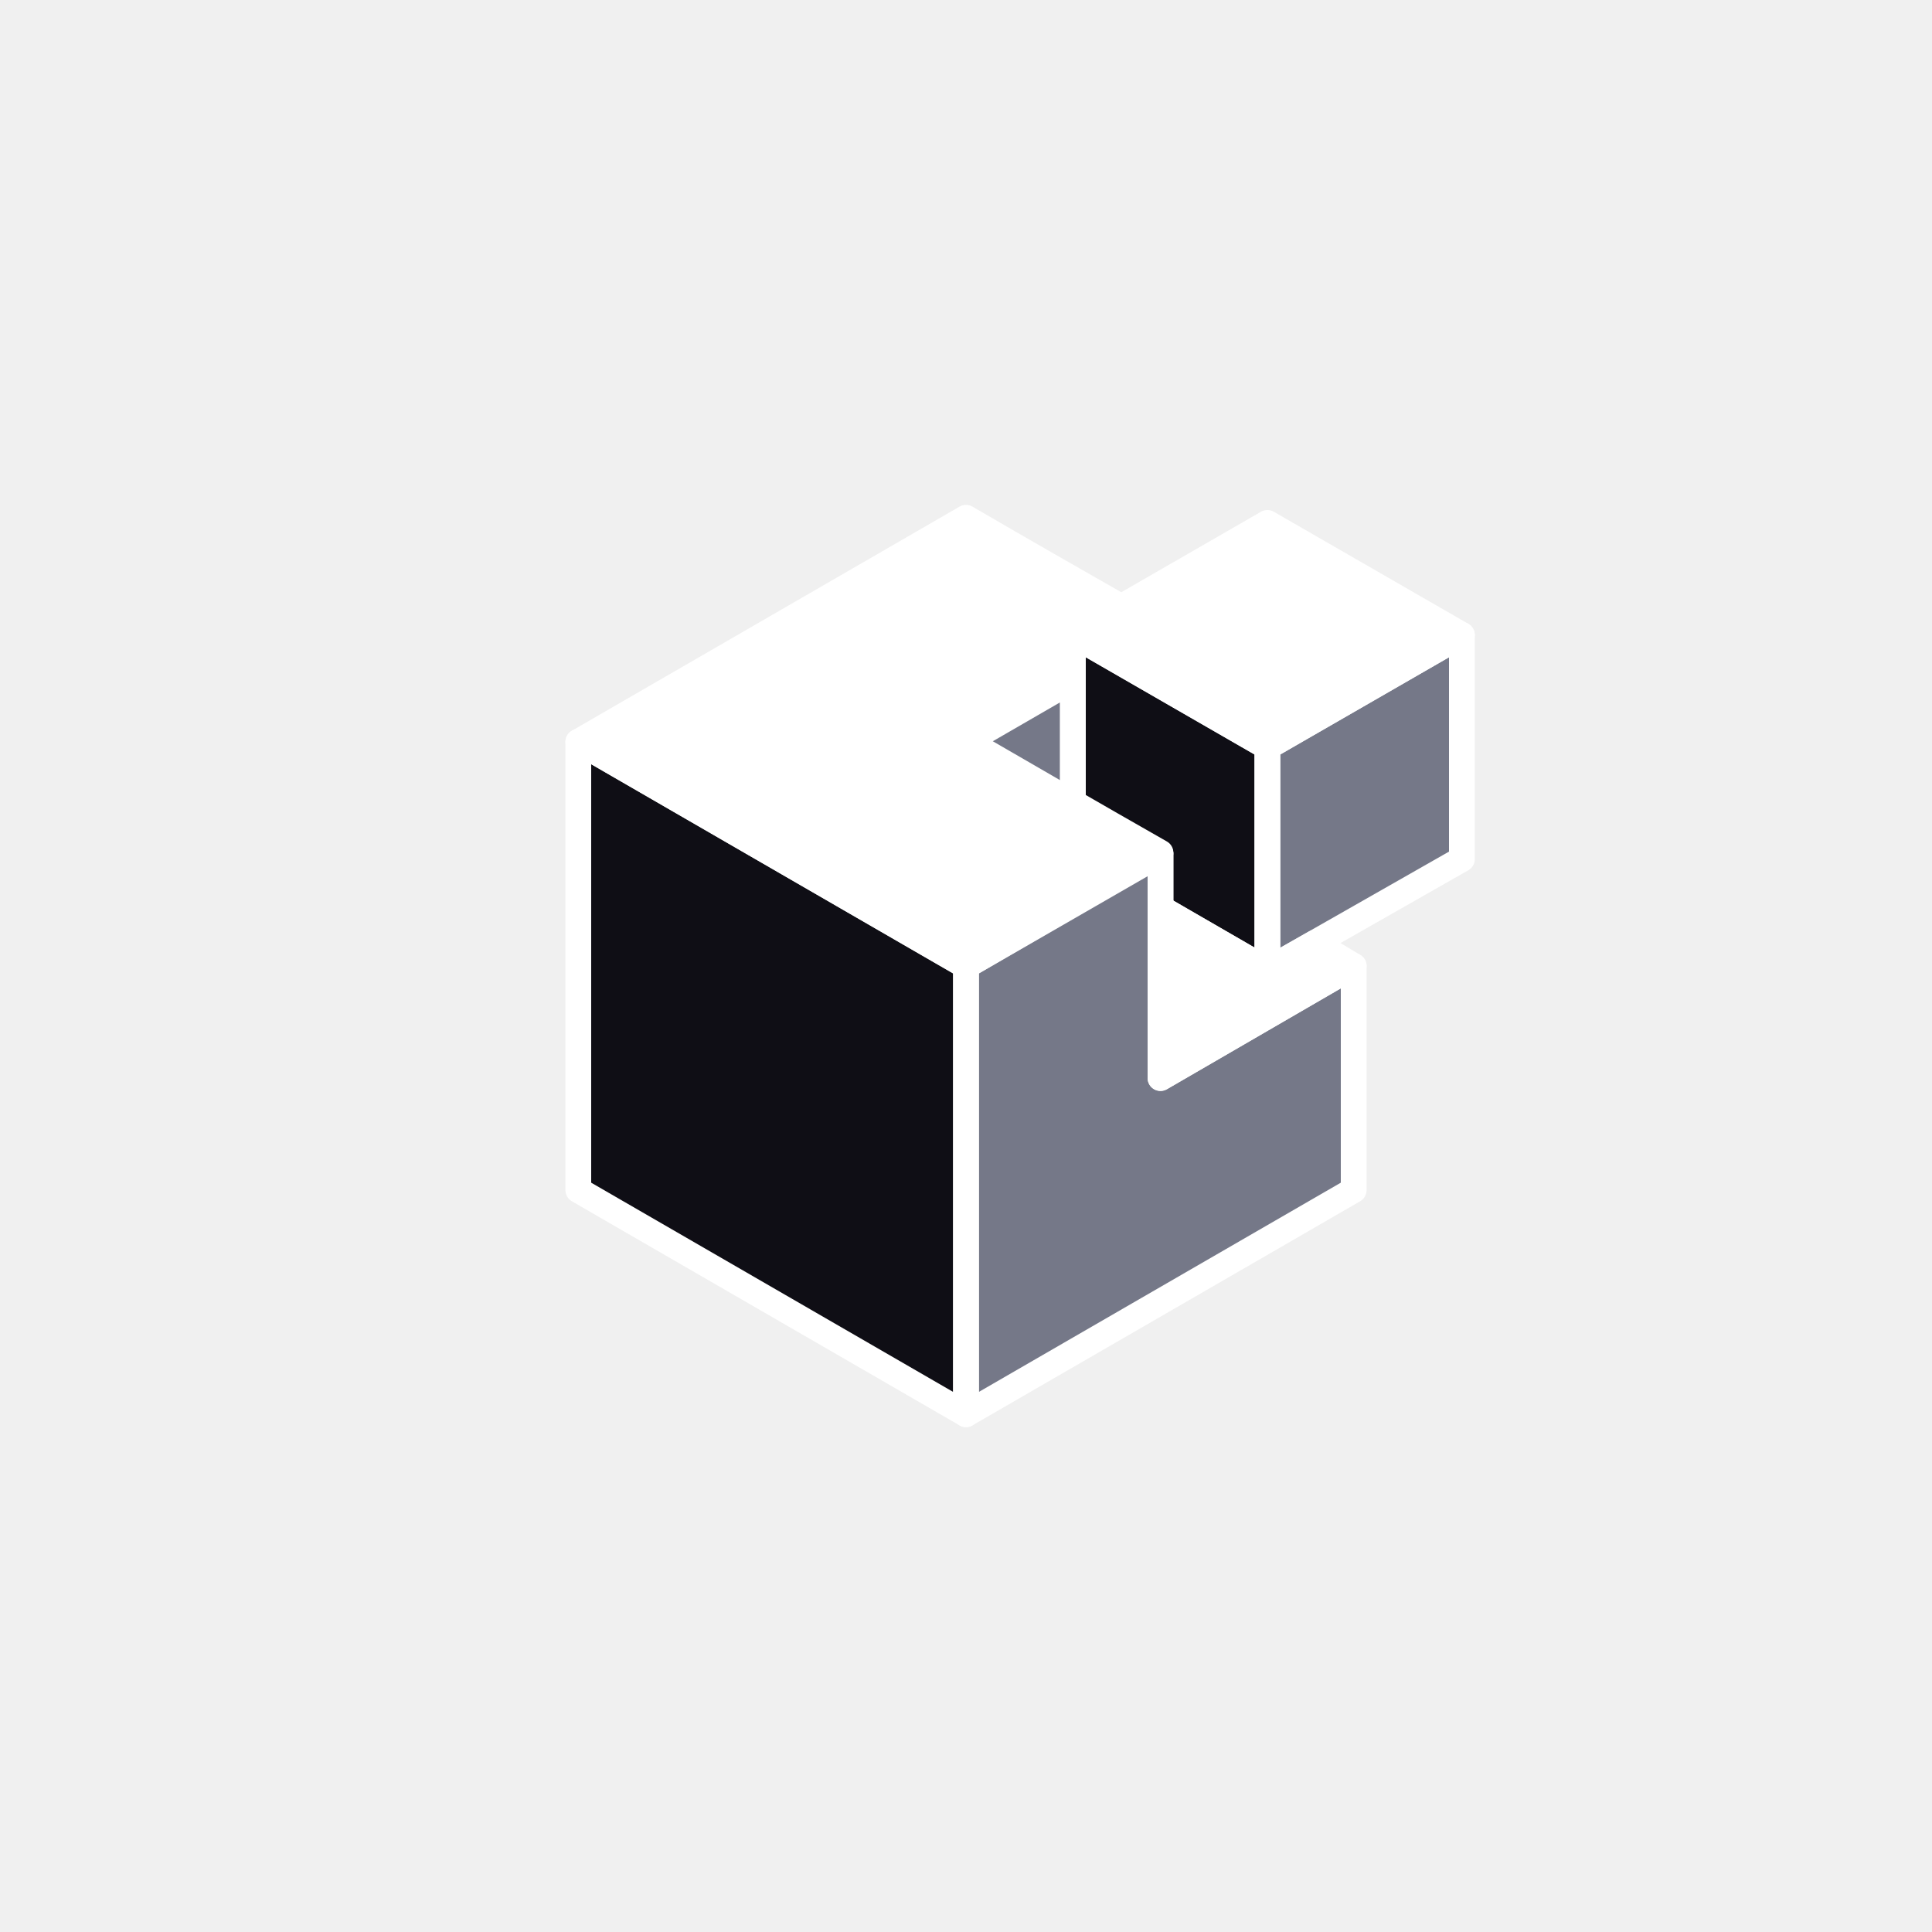
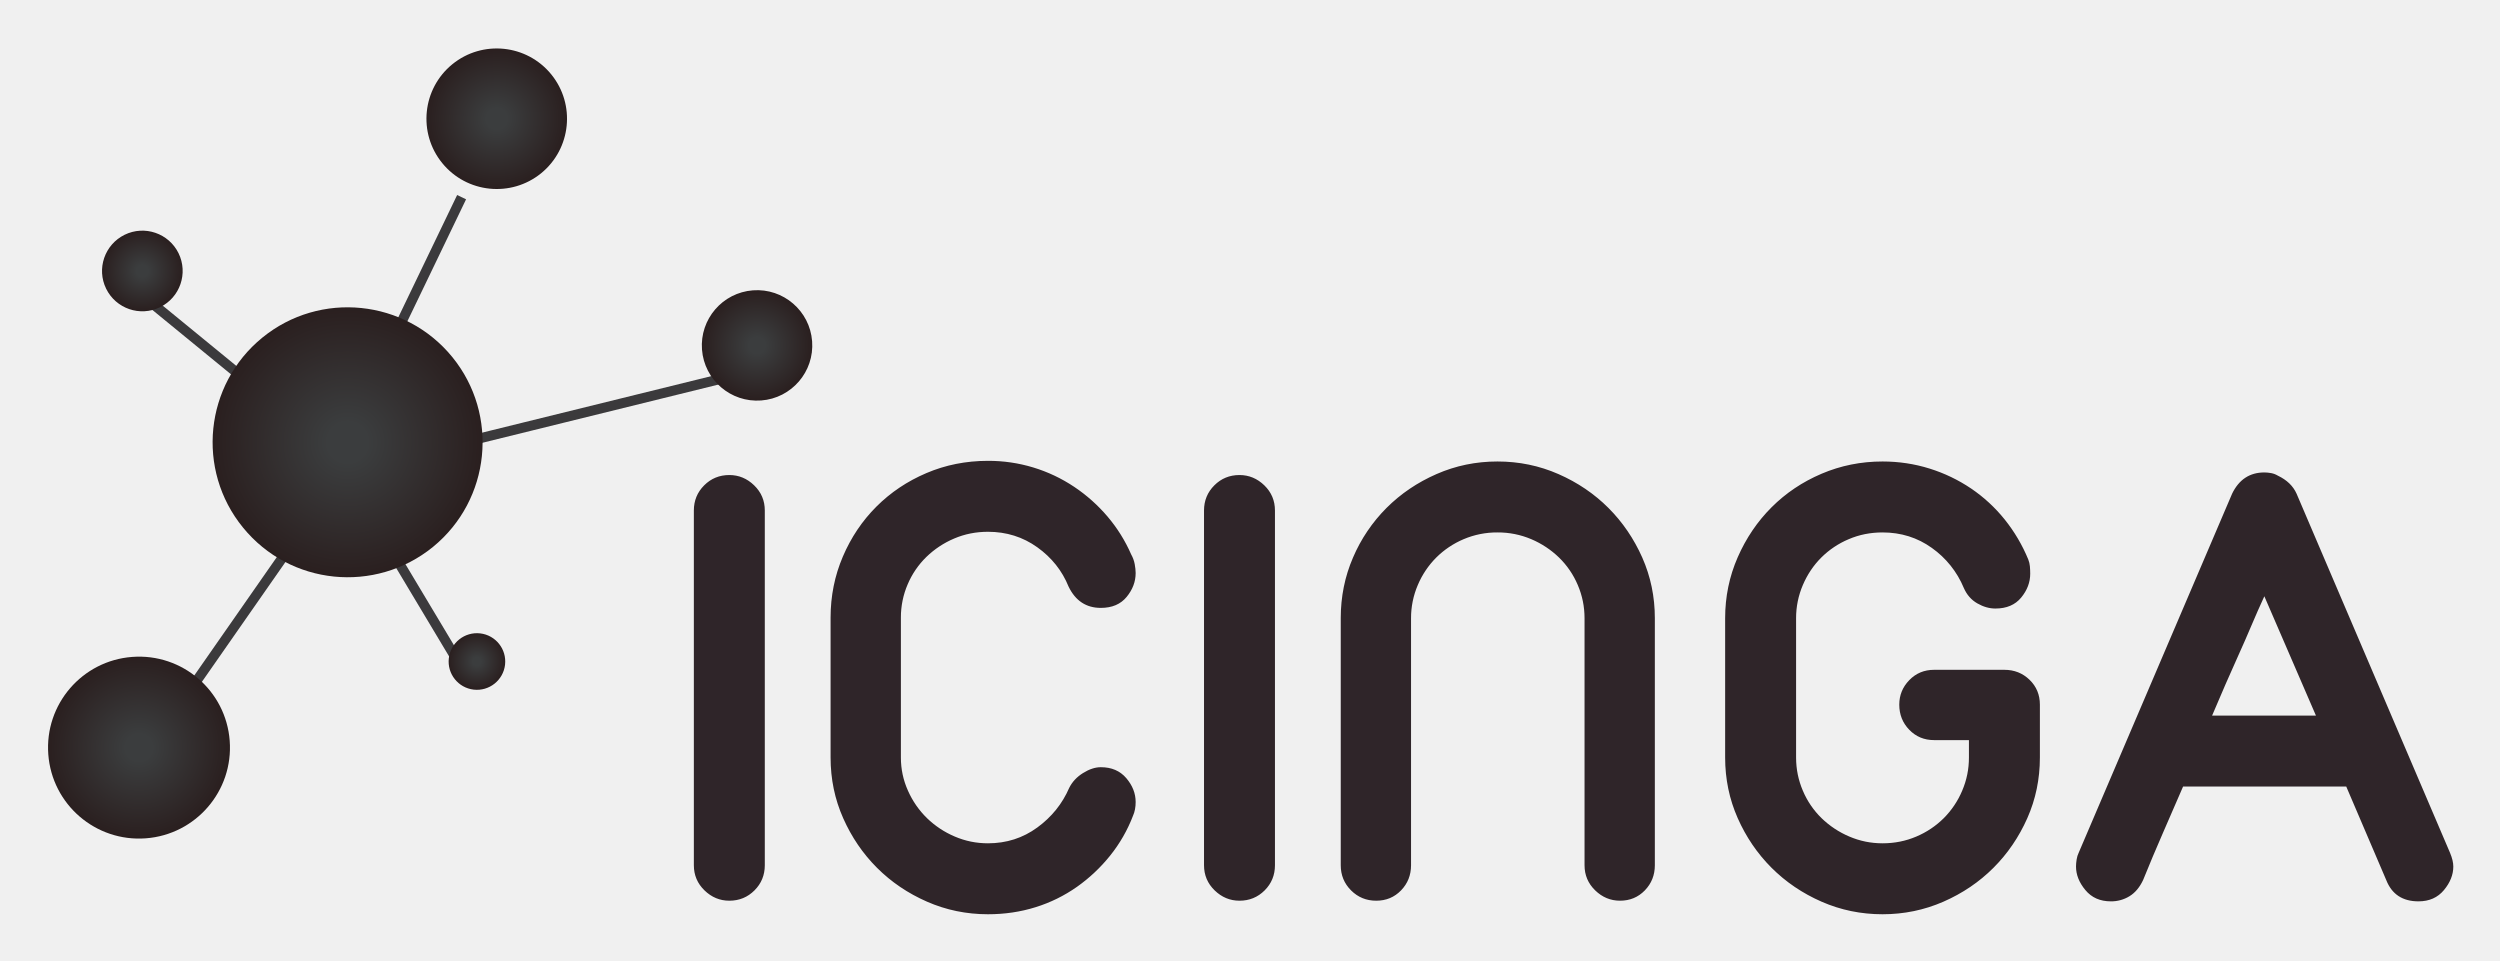
- <svg xmlns="http://www.w3.org/2000/svg" version="1.1" id="Layer_1" x="0px" y="0px" viewBox="0 0 150 150" style="enable-background:new 0 0 150 150;" xml:space="preserve">
-   <style type="text/css">
- 	.st0{fill:#FFFFFF;}
- 	.st1{fill:#757888;}
- 	.st2{fill:#0F0E15;}
- 	.st3{fill:none;stroke:#FFFFFF;stroke-width:2;stroke-linecap:round;stroke-linejoin:round;stroke-miterlimit:10;}
- </style>
-   <g>
-     <g>
-       <polygon class="st0" points="105.1,75 102.1,73.2 98.4,75.3 90.1,70.5 90.1,83.7   " />
-       <polygon class="st1" points="83.3,52.8 83.3,62.4 75,57.6   " />
-       <polygon class="st2" points="44.9,92.4 44.9,57.6 75,75 75,109.8   " />
-       <polygon class="st0" points="83.3,49.3 98.4,40.6 113.5,49.3 98.4,58   " />
-       <polygon class="st2" points="90.1,66.3 83.3,62.4 83.3,49.3 98.4,58 98.4,75.3 90.1,70.5   " />
-       <polygon class="st1" points="113.5,66.7 113.5,49.3 98.4,58 98.4,75.3   " />
-       <path class="st0" d="M44.9,57.6L75,40.2c3.4,2,12,6.9,12,6.9l-3.7,2.1v3.5c0,0-5.2,3-8.3,4.8c5,2.9,10,5.8,15.1,8.7L75,75    L44.9,57.6z" />
-       <polygon class="st1" points="105.1,75 90.1,83.7 90.1,66.3 75,75 75,109.8 105.1,92.4   " />
-     </g>
-     <g>
-       <polygon class="st3" points="105.1,75 102.1,73.2 98.4,75.3 90.1,70.5 90.1,83.7   " />
-       <polygon class="st3" points="83.3,52.8 83.3,62.4 75,57.6   " />
-       <polygon class="st3" points="44.9,92.4 44.9,57.6 75,75 75,109.8   " />
-       <polygon class="st3" points="83.3,49.3 98.4,40.6 113.5,49.3 98.4,58   " />
-       <polygon class="st3" points="90.1,66.3 83.3,62.4 83.3,49.3 98.4,58 98.4,75.3 90.1,70.5   " />
-       <polygon class="st3" points="113.5,66.7 113.5,49.3 98.4,58 98.4,75.3   " />
-       <path class="st3" d="M44.9,57.6L75,40.2c3.4,2,12,6.9,12,6.9l-3.7,2.1v3.5c0,0-5.2,3-8.3,4.8c5,2.9,10,5.8,15.1,8.7L75,75    L44.9,57.6z" />
-       <polygon class="st3" points="105.1,75 90.1,83.7 90.1,66.3 75,75 75,109.8 105.1,92.4   " />
-     </g>
+ <svg xmlns="http://www.w3.org/2000/svg" role="img" viewBox="-6.06 -10.31 315.38 121.13">
+   <defs>
+     <radialGradient id="b" cx="0" cy="0" r="1" fx="0" fy="0" gradientTransform="matrix(88.2739 0 0 -88.2739 88.272 161.699)" gradientUnits="userSpaceOnUse" spreadMethod="pad">
+       <stop offset="0" stop-color="#3b3d3e" />
+       <stop offset=".148" stop-color="#3b3d3e" />
+       <stop offset="1" stop-color="#2a1f1f" />
+     </radialGradient>
+     <radialGradient id="d" cx="0" cy="0" r="1" fx="0" fy="0" gradientTransform="scale(27.4664 -27.4664) rotate(10.894 54.398 74.99)" gradientUnits="userSpaceOnUse" spreadMethod="pad">
+       <stop offset="0" stop-color="#3b3d3e" />
+       <stop offset=".148" stop-color="#3b3d3e" />
+       <stop offset="1" stop-color="#2a1f1f" />
+     </radialGradient>
+     <radialGradient id="f" cx="0" cy="0" r="1" fx="0" fy="0" gradientTransform="matrix(38.7757 5.28333 5.28333 -38.7757 91.514 624.238)" gradientUnits="userSpaceOnUse" spreadMethod="pad">
+       <stop offset="0" stop-color="#3b3d3e" />
+       <stop offset=".148" stop-color="#3b3d3e" />
+       <stop offset="1" stop-color="#2a1f1f" />
+     </radialGradient>
+     <radialGradient id="h" cx="0" cy="0" r="1" fx="0" fy="0" gradientTransform="matrix(53.5889 0 0 -53.5889 688.032 552.012)" gradientUnits="userSpaceOnUse" spreadMethod="pad">
+       <stop offset="0" stop-color="#3b3d3e" />
+       <stop offset=".148" stop-color="#3b3d3e" />
+       <stop offset="1" stop-color="#2a1f1f" />
+     </radialGradient>
+     <radialGradient id="j" cx="0" cy="0" r="1" fx="0" fy="0" gradientTransform="matrix(68.2007 0 0 -68.2007 435.41 771.968)" gradientUnits="userSpaceOnUse" spreadMethod="pad">
+       <stop offset="0" stop-color="#3b3d3e" />
+       <stop offset=".148" stop-color="#3b3d3e" />
+       <stop offset="1" stop-color="#2a1f1f" />
+     </radialGradient>
+     <radialGradient id="l" cx="0" cy="0" r="1" fx="0" fy="0" gradientTransform="matrix(130.989 0 0 -130.989 290.693 457.998)" gradientUnits="userSpaceOnUse" spreadMethod="pad">
+       <stop offset="0" stop-color="#3b3d3e" />
+       <stop offset=".148" stop-color="#3b3d3e" />
+       <stop offset="1" stop-color="#2a1f1f" />
+     </radialGradient>
+     <clipPath id="a" clipPathUnits="userSpaceOnUse">
+       <path d="M.254 155.105c-3.672 48.594 32.781 90.969 81.43 94.614 48.605 3.687 90.976-32.778 94.609-81.391 3.652-48.609-32.777-90.992-81.399-94.644-48.628-3.657-91 32.789-94.64 81.421z" />
+     </clipPath>
+     <clipPath id="c" clipPathUnits="userSpaceOnUse">
+       <path d="M388.926 248.43c1.734 15.054 15.355 25.855 30.433 24.129 15.075-1.75 25.86-15.391 24.125-30.442-1.765-15.074-15.375-25.855-30.437-24.14-15.074 1.75-25.875 15.371-24.121 30.453z" />
+     </clipPath>
+     <clipPath id="e" clipPathUnits="userSpaceOnUse">
+       <path d="M56.371 607.051c-9.484 19.379-1.441 42.812 17.961 52.324 19.402 9.496 42.832 1.453 52.332-17.941 9.473-19.414 1.457-42.844-17.949-52.336-19.418-9.508-42.836-1.457-52.344 17.953z" />
+     </clipPath>
+     <clipPath id="g" clipPathUnits="userSpaceOnUse">
+       <path d="M634.594 547.992c-2.215 29.492 19.898 55.235 49.426 57.461 29.496 2.215 55.222-19.91 57.449-49.445 2.219-29.492-19.906-55.231-49.422-57.434-29.508-2.222-55.234 19.906-57.453 49.418z" />
+     </clipPath>
+     <clipPath id="i" clipPathUnits="userSpaceOnUse">
+       <path d="M392.324 824.84c29.184 23.777 72.164 19.398 95.977-9.793 23.769-29.184 19.394-72.152-9.778-95.965-29.214-23.75-72.183-19.394-95.96 9.805-23.833 29.187-19.422 72.156 9.761 95.953z" />
+     </clipPath>
+     <clipPath id="k" clipPathUnits="userSpaceOnUse">
+       <path d="M207.934 559.543c56.054 45.68 138.605 37.266 184.339-18.801 45.653-56.047 37.247-138.586-18.777-184.316-56.117-45.617-138.641-37.254-184.308 18.84-45.774 56.05-37.301 138.582 18.746 184.277z" />
+     </clipPath>
+   </defs>
+   <path fill="#2f2529" d="M81.471 54.09c0-1.246.434-2.304 1.302-3.172.867-.868 1.925-1.302 3.173-1.302 1.193 0 2.238.434 3.133 1.302.895.868 1.342 1.926 1.342 3.173v44.75c0 1.249-.434 2.306-1.302 3.174-.868.867-1.925 1.301-3.173 1.301-1.193 0-2.237-.434-3.132-1.301-.895-.868-1.343-1.925-1.343-3.174V54.09M98.72 67.597c0-2.711.515-5.275 1.546-7.689 1.03-2.412 2.441-4.515 4.231-6.305s3.892-3.2 6.306-4.23c2.413-1.03 5.004-1.547 7.77-1.547a19.416 19.416 0 0 1 10.903 3.296 20.428 20.428 0 0 1 4.19 3.742 19.266 19.266 0 0 1 2.97 4.76c.215.38.366.787.448 1.22.081.434.121.813.121 1.139 0 1.086-.38 2.088-1.139 3.012-.76.923-1.845 1.382-3.254 1.382-1.846 0-3.202-.895-4.068-2.685-.814-2.006-2.129-3.662-3.947-4.963-1.818-1.302-3.893-1.953-6.224-1.953-1.52 0-2.943.285-4.272.854a11.413 11.413 0 0 0-3.498 2.32 10.586 10.586 0 0 0-2.36 3.458 10.525 10.525 0 0 0-.854 4.189v17.656c0 1.465.297 2.862.895 4.19a11.115 11.115 0 0 0 2.4 3.46 11.425 11.425 0 0 0 3.499 2.317c1.328.57 2.726.855 4.19.855 2.331 0 4.406-.664 6.224-1.994 1.818-1.328 3.16-2.996 4.028-5.005.379-.757.963-1.381 1.749-1.87.786-.488 1.532-.732 2.238-.732 1.354 0 2.427.461 3.213 1.383.786.923 1.18 1.925 1.18 3.01 0 .65-.109 1.221-.325 1.71a18.662 18.662 0 0 1-2.889 5.045 20.601 20.601 0 0 1-4.19 3.945 18.684 18.684 0 0 1-5.207 2.563c-1.9.596-3.905.895-6.02.895-2.714 0-5.277-.53-7.69-1.587-2.414-1.058-4.516-2.482-6.306-4.27-1.79-1.79-3.213-3.88-4.27-6.266-1.059-2.388-1.588-4.936-1.588-7.649V67.597m47.109-13.507c0-1.246.434-2.304 1.302-3.172.867-.868 1.925-1.302 3.173-1.302 1.192 0 2.237.434 3.134 1.302.893.868 1.34 1.926 1.34 3.173v44.75c0 1.249-.433 2.306-1.3 3.174-.87.867-1.927 1.301-3.174 1.301-1.194 0-2.238-.434-3.133-1.301-.895-.868-1.342-1.925-1.342-3.174V54.09m17.248 13.589c0-2.712.515-5.26 1.547-7.649a19.95 19.95 0 0 1 4.23-6.265c1.791-1.79 3.892-3.213 6.307-4.27 2.413-1.059 4.975-1.588 7.688-1.588 2.712 0 5.275.53 7.688 1.587 2.414 1.058 4.517 2.482 6.307 4.271 1.788 1.79 3.213 3.88 4.272 6.265 1.056 2.389 1.586 4.937 1.586 7.649V98.84c0 1.249-.422 2.306-1.262 3.174-.841.867-1.884 1.301-3.132 1.301-1.194 0-2.238-.434-3.132-1.301-.895-.868-1.343-1.925-1.343-3.174V67.679c0-1.465-.284-2.86-.854-4.191a10.597 10.597 0 0 0-2.359-3.458 11.451 11.451 0 0 0-3.499-2.319 10.74 10.74 0 0 0-4.272-.854 10.74 10.74 0 0 0-4.273.854 10.923 10.923 0 0 0-3.456 2.32 10.9 10.9 0 0 0-2.32 3.457 10.55 10.55 0 0 0-.854 4.19v31.163c0 1.249-.421 2.306-1.261 3.174-.841.867-1.885 1.301-3.132 1.301-1.25 0-2.307-.434-3.174-1.301-.868-.868-1.301-1.925-1.301-3.174V67.679m48.492 0c0-2.712.53-5.275 1.586-7.69 1.058-2.412 2.483-4.515 4.273-6.305 1.79-1.79 3.891-3.2 6.305-4.23 2.414-1.03 4.976-1.547 7.69-1.547 2.06 0 4.04.3 5.94.895a20 20 0 0 1 5.246 2.522 19.374 19.374 0 0 1 4.231 3.906 20.55 20.55 0 0 1 2.971 5.045c.108.272.174.556.203.855.026.298.041.609.041.935 0 1.085-.381 2.088-1.14 3.01-.76.923-1.845 1.383-3.255 1.383-.76 0-1.519-.216-2.277-.65-.76-.435-1.33-1.084-1.709-1.953a11.664 11.664 0 0 0-4.029-5.045c-1.816-1.302-3.891-1.953-6.222-1.953-1.52 0-2.945.285-4.273.855a10.9 10.9 0 0 0-3.457 2.318c-.977.977-1.75 2.13-2.319 3.458a10.552 10.552 0 0 0-.855 4.19v17.575c0 1.465.286 2.862.855 4.19a10.572 10.572 0 0 0 2.359 3.46 11.43 11.43 0 0 0 3.498 2.317c1.33.57 2.727.855 4.192.855 1.517 0 2.941-.285 4.271-.855a10.936 10.936 0 0 0 3.457-2.318 10.898 10.898 0 0 0 2.32-3.459c.57-1.328.853-2.725.853-4.19v-2.197h-4.393c-1.248 0-2.292-.433-3.132-1.301-.843-.867-1.263-1.925-1.263-3.174 0-1.192.42-2.223 1.263-3.09.84-.868 1.884-1.303 3.132-1.303h8.868c1.247 0 2.306.421 3.174 1.26.867.843 1.302 1.886 1.302 3.133v6.672c0 2.713-.529 5.261-1.586 7.65-1.059 2.386-2.483 4.474-4.273 6.264-1.79 1.79-3.892 3.213-6.306 4.271-2.415 1.057-4.976 1.587-7.687 1.587-2.714 0-5.276-.53-7.69-1.587-2.414-1.058-4.515-2.482-6.305-4.27-1.79-1.79-3.215-3.88-4.273-6.266-1.056-2.388-1.586-4.936-1.586-7.649V67.679m68.021-2.767a134.573 134.573 0 0 0-1.669 3.783 146.18 146.18 0 0 1-1.586 3.621 235.271 235.271 0 0 0-1.626 3.663 385.671 385.671 0 0 0-1.71 3.986h13.101l-6.51-15.053zm-4.069-12.936c.867-1.79 2.224-2.686 4.07-2.686.27 0 .554.029.853.082.297.054.583.162.855.325 1.139.543 1.925 1.302 2.36 2.279l19.364 45.318c.271.652.406 1.221.406 1.709 0 1.032-.393 2.022-1.179 2.97-.786.95-1.858 1.425-3.215 1.425-2.007 0-3.362-.896-4.067-2.686l-5.045-11.797h-20.585a1562.85 1562.85 0 0 1-2.563 5.9 241.167 241.167 0 0 0-2.481 5.897c-.435.923-1.004 1.6-1.71 2.034a4.396 4.396 0 0 1-2.357.652c-1.358 0-2.43-.475-3.215-1.425-.788-.948-1.18-1.938-1.18-2.97 0-.271.027-.568.08-.894.053-.326.137-.597.246-.815l19.364-45.318" />
+   <path fill="none" stroke="#3b3a3c" stroke-width="1.25" d="M37.08 49.274L12.906 83.939M37.08 49.274l50.105-12.358M38.029 50.289l14.03 23.436M32.077 43.47L11.49 26.615m28.566 13.128l12.117-25.18" />
+   <g clip-path="url(#a)" transform="matrix(.13 0 0 -.13 0 105.025)">
+     <path fill="url(#b)" d="M.254 155.105c-3.672 48.594 32.781 90.969 81.43 94.614 48.605 3.687 90.976-32.778 94.609-81.391 3.652-48.609-32.777-90.992-81.399-94.644-48.628-3.657-91 32.789-94.64 81.421" />
+   </g>
+   <g clip-path="url(#c)" transform="matrix(.13 0 0 -.13 0 105.025)">
+     <path fill="url(#d)" d="M388.926 248.43c1.734 15.054 15.355 25.855 30.433 24.129 15.075-1.75 25.86-15.391 24.125-30.442-1.765-15.074-15.375-25.855-30.437-24.14-15.074 1.75-25.875 15.371-24.121 30.453" />
+   </g>
+   <g clip-path="url(#e)" transform="matrix(.13 0 0 -.13 0 105.025)">
+     <path fill="url(#f)" d="M56.371 607.051c-9.484 19.379-1.441 42.812 17.961 52.324 19.402 9.496 42.832 1.453 52.332-17.941 9.473-19.414 1.457-42.844-17.949-52.336-19.418-9.508-42.836-1.457-52.344 17.953" />
+   </g>
+   <g clip-path="url(#g)" transform="matrix(.13 0 0 -.13 0 105.025)">
+     <path fill="url(#h)" d="M634.594 547.992c-2.215 29.492 19.898 55.235 49.426 57.461 29.496 2.215 55.222-19.91 57.449-49.445 2.219-29.492-19.906-55.231-49.422-57.434-29.508-2.222-55.234 19.906-57.453 49.418" />
+   </g>
+   <g clip-path="url(#i)" transform="matrix(.13 0 0 -.13 0 105.025)">
+     <path fill="url(#j)" d="M392.324 824.84c29.184 23.777 72.164 19.398 95.977-9.793 23.769-29.184 19.394-72.152-9.778-95.965-29.214-23.75-72.183-19.394-95.96 9.805-23.833 29.187-19.422 72.156 9.761 95.953" />
+   </g>
+   <g clip-path="url(#k)" transform="matrix(.13 0 0 -.13 0 105.025)">
+     <path fill="url(#l)" d="M207.934 559.543c56.054 45.68 138.605 37.266 184.339-18.801 45.653-56.047 37.247-138.586-18.777-184.316-56.117-45.617-138.641-37.254-184.308 18.84-45.774 56.05-37.301 138.582 18.746 184.277" />
  </g>
</svg>
